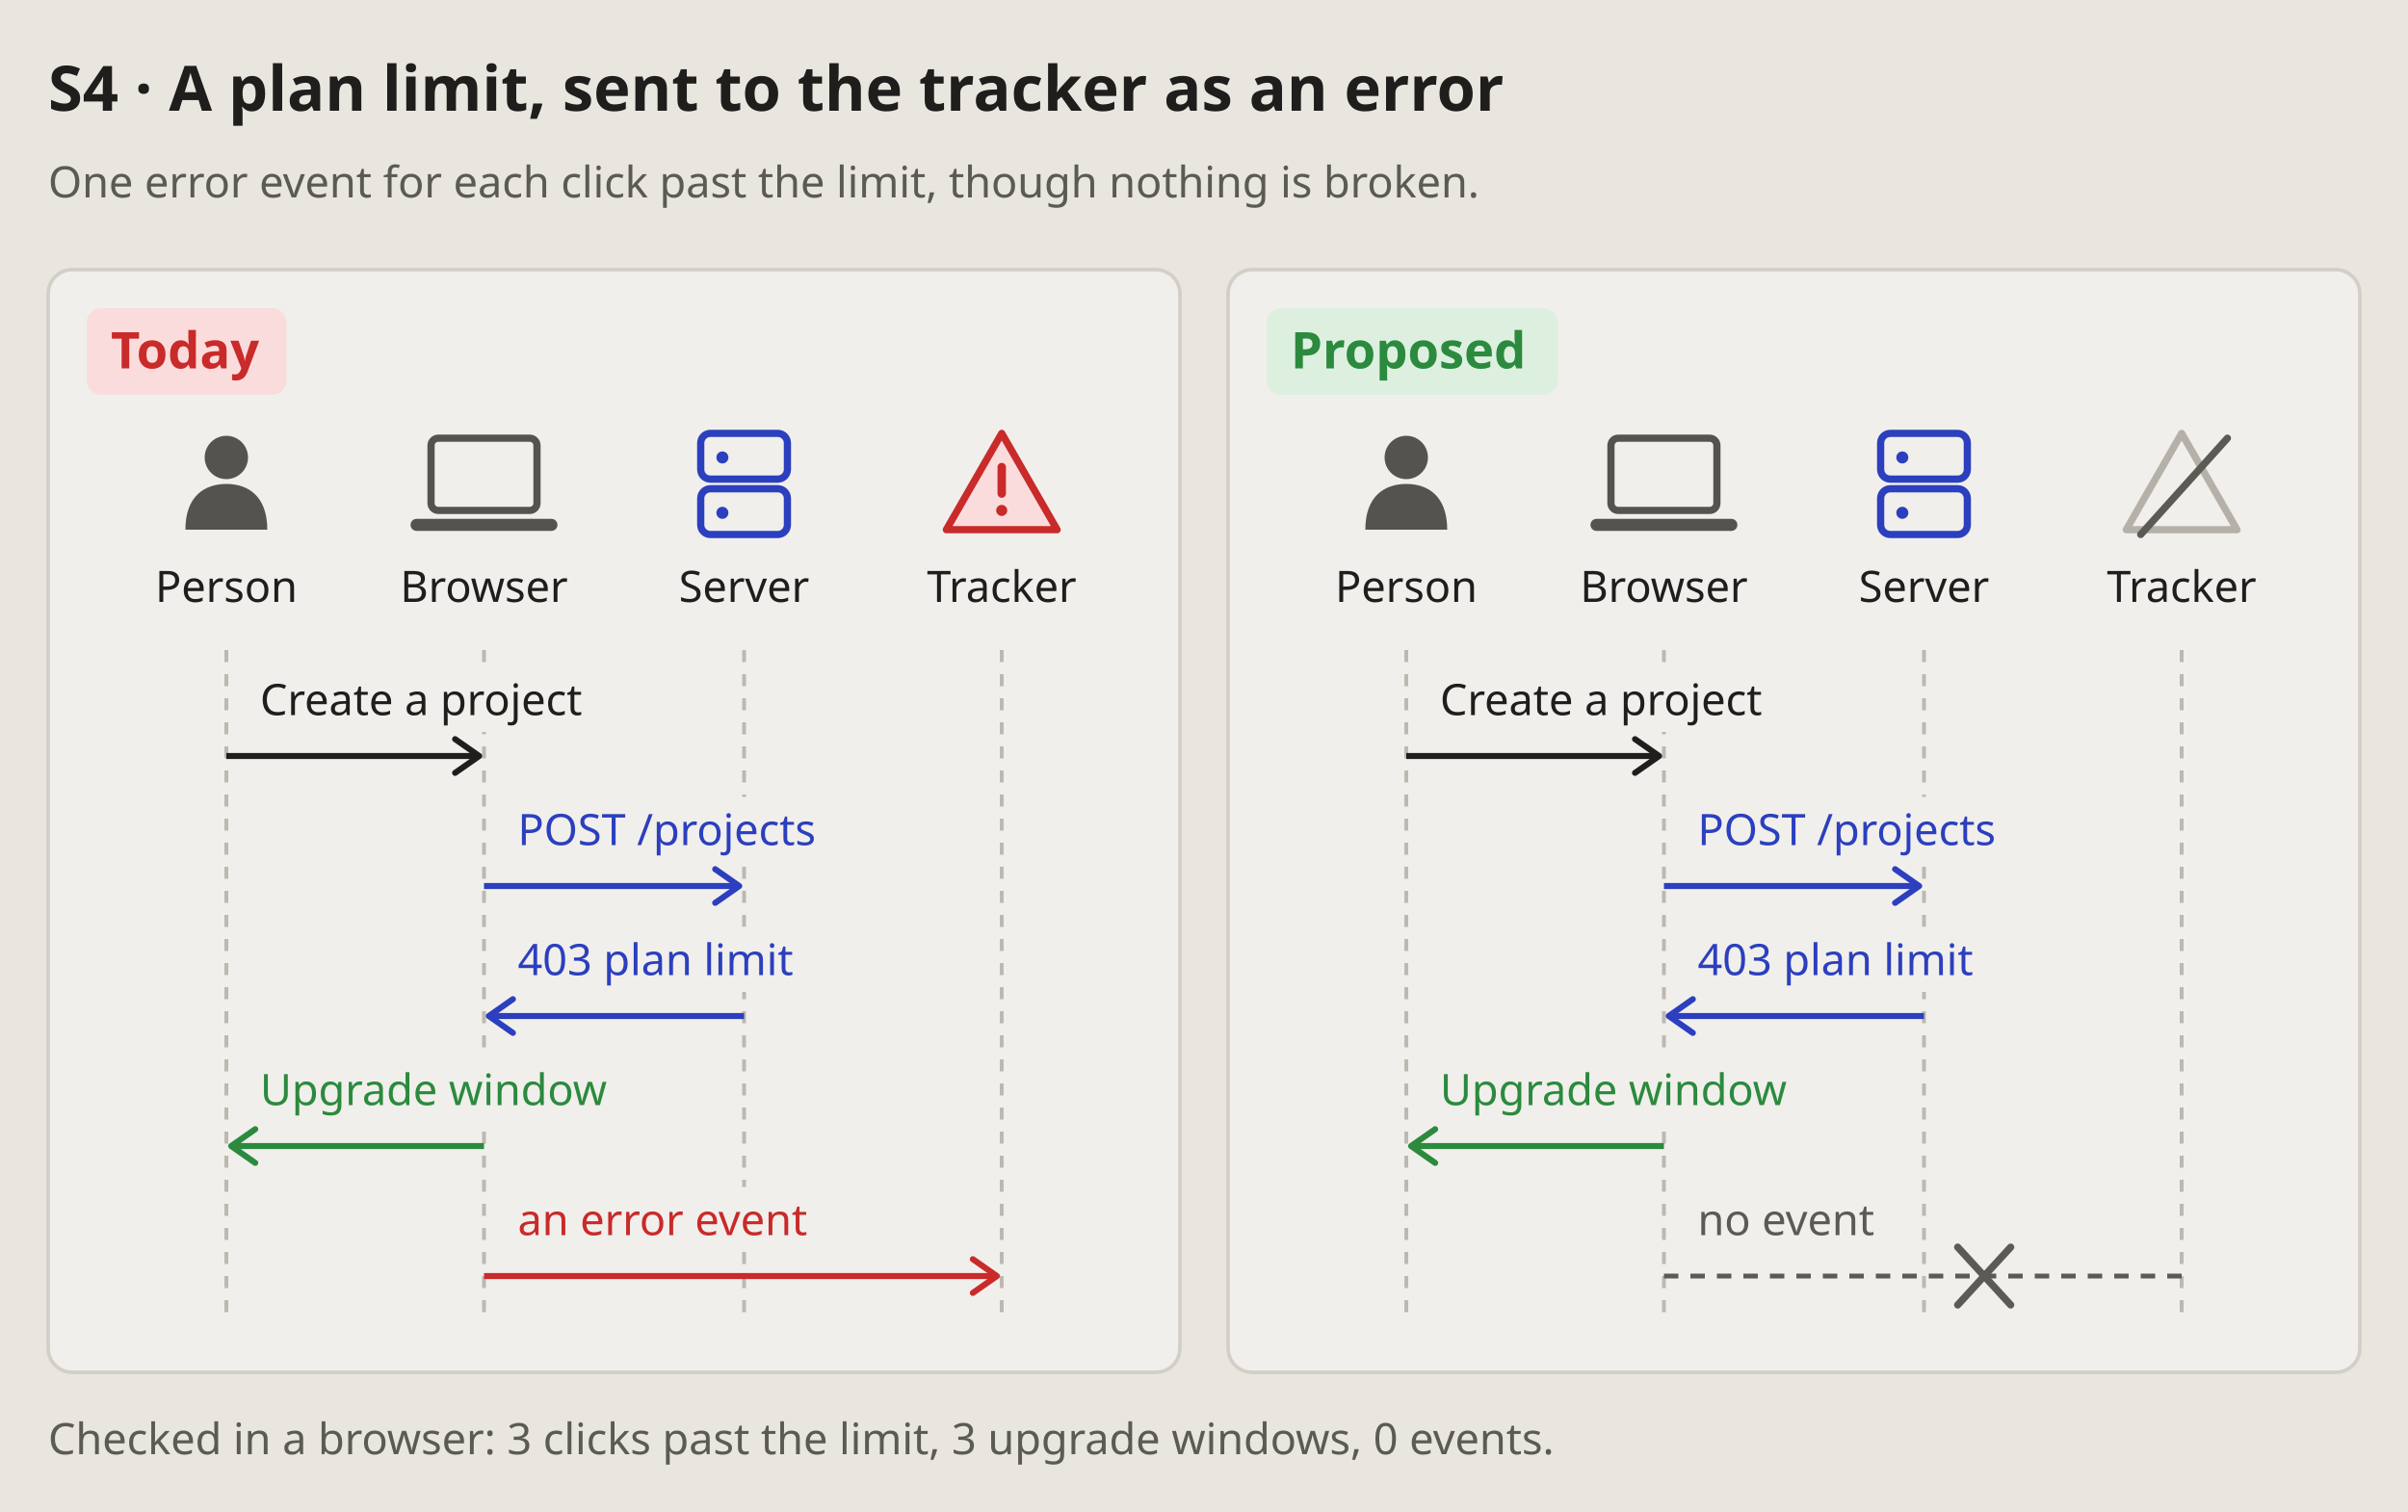
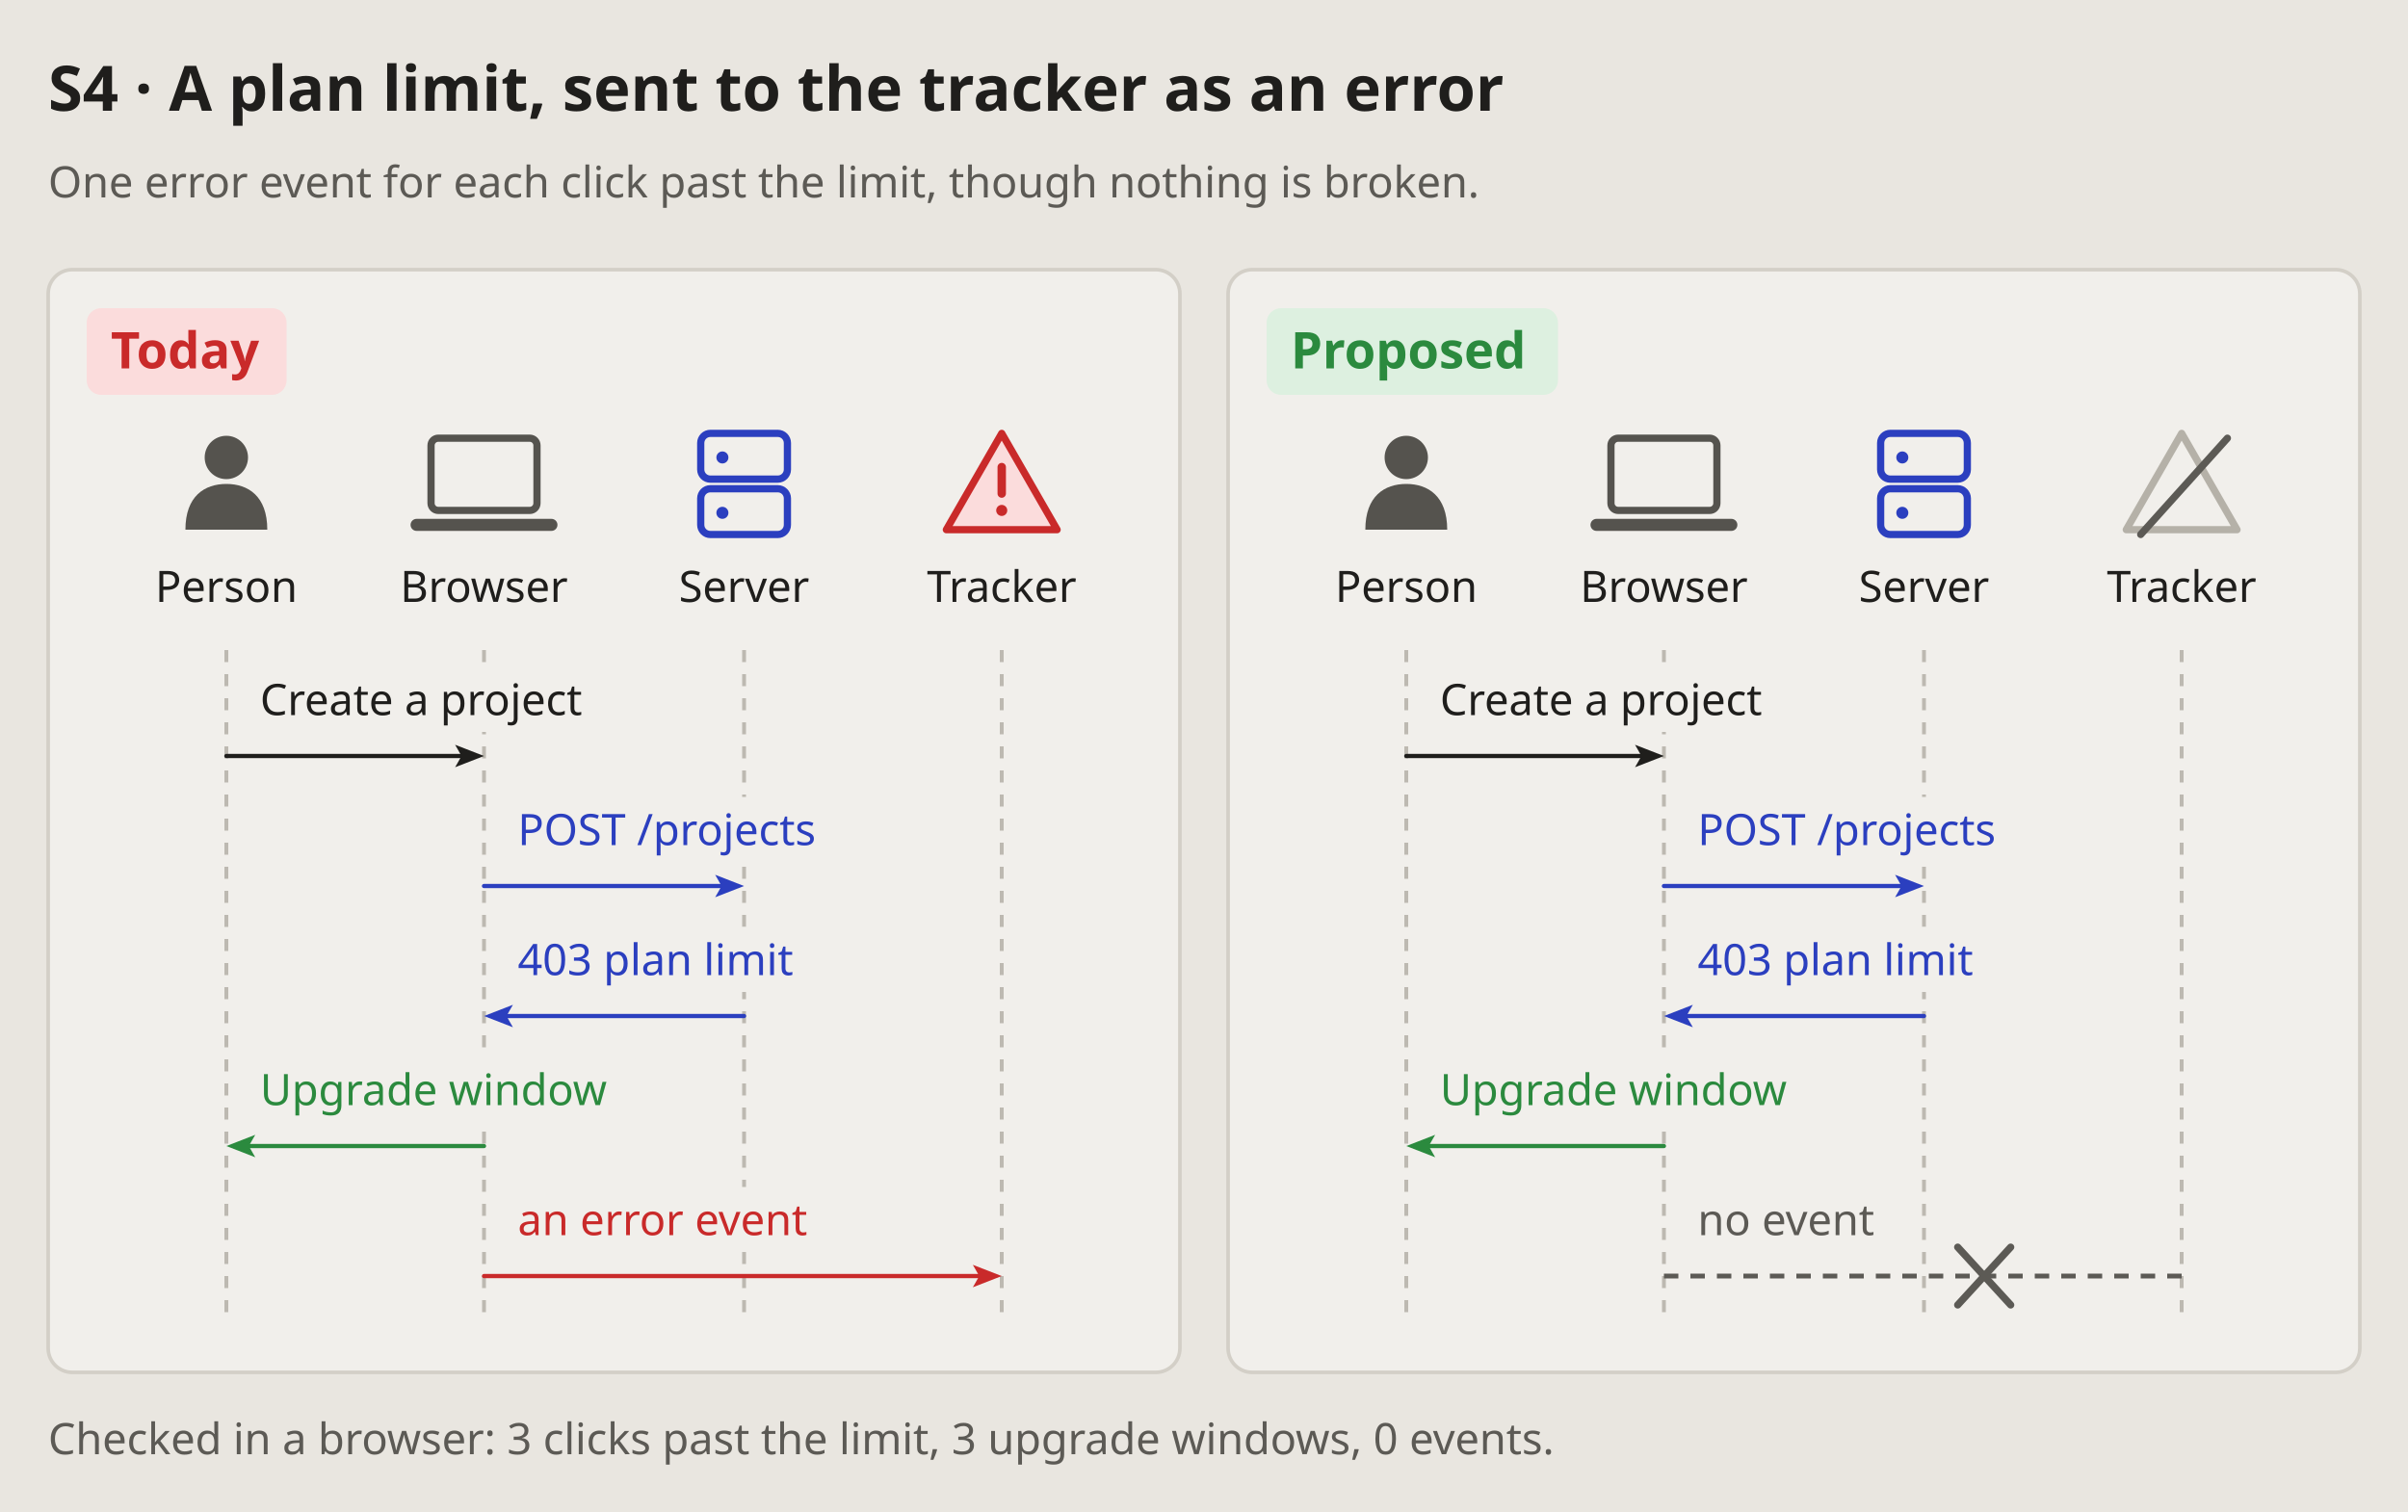
<svg xmlns="http://www.w3.org/2000/svg" viewBox="0 0 1000 628" width="1000" height="628" font-family="Noto Sans, Ubuntu, system-ui, sans-serif">
+   <defs>
+     <marker id="arrow-text" viewBox="0 0 12 12" refX="8" refY="6" markerUnits="userSpaceOnUse" markerWidth="16" markerHeight="16" orient="auto-start-reverse">
+       <path d="M2 2.5 L11 6 L2 9.5 L4 6 z" fill="#1F1E1C" stroke-linejoin="round" />
+     </marker>
+     <marker id="arrow-blue" viewBox="0 0 12 12" refX="8" refY="6" markerUnits="userSpaceOnUse" markerWidth="16" markerHeight="16" orient="auto-start-reverse">
+       <path d="M2 2.5 L11 6 L2 9.5 L4 6 z" fill="#2B3FBF" stroke-linejoin="round" />
+     </marker>
+     <marker id="arrow-red" viewBox="0 0 12 12" refX="8" refY="6" markerUnits="userSpaceOnUse" markerWidth="16" markerHeight="16" orient="auto-start-reverse">
+       <path d="M2 2.5 L11 6 L2 9.5 L4 6 z" fill="#C92A2A" stroke-linejoin="round" />
+     </marker>
+     <marker id="arrow-green" viewBox="0 0 12 12" refX="8" refY="6" markerUnits="userSpaceOnUse" markerWidth="16" markerHeight="16" orient="auto-start-reverse">
+       <path d="M2 2.5 L11 6 L2 9.5 L4 6 z" fill="#2B8A3E" stroke-linejoin="round" />
+     </marker>
+     <marker id="arrow-grey" viewBox="0 0 12 12" refX="8" refY="6" markerUnits="userSpaceOnUse" markerWidth="16" markerHeight="16" orient="auto-start-reverse">
+       <path d="M2 2.5 L11 6 L2 9.5 L4 6 z" fill="#5C5A55" stroke-linejoin="round" />
+     </marker>
+   </defs>
  <rect width="1000" height="628" fill="#E9E6E0" />
  <text x="20" y="46" font-size="26" font-weight="700" fill="#1F1E1C">S4 · A plan limit, sent to the tracker as an error</text>
  <text x="20" y="82" font-size="18" fill="#5C5A55">One error event for each click past the limit, though nothing is broken.</text>
  <rect x="20" y="112" width="470" height="458" rx="10" fill="#F1EFEB" stroke="#D3CFC7" stroke-width="1.5" />
  <circle cx="94" cy="190" r="9" fill="#55534E" />
  <path d="M77 220 C77 206 85 201 94 201 C103 201 111 206 111 220 Z" fill="#55534E" />
  <line x1="94" y1="270" x2="94" y2="548" stroke="#BDB9B1" stroke-width="1.6" stroke-dasharray="5 5" />
  <rect x="179" y="182" width="44" height="30" rx="3" stroke="#55534E" stroke-width="3" fill="none" stroke-linejoin="round" stroke-linecap="round" />
  <path d="M173 218 H229" stroke="#55534E" stroke-width="5" stroke-linecap="round" />
  <line x1="201" y1="270" x2="201" y2="548" stroke="#BDB9B1" stroke-width="1.6" stroke-dasharray="5 5" />
  <rect x="291" y="180" width="36" height="19" rx="4" stroke="#2B3FBF" stroke-width="3" fill="none" stroke-linejoin="round" stroke-linecap="round" />
  <rect x="291" y="203" width="36" height="19" rx="4" stroke="#2B3FBF" stroke-width="3" fill="none" stroke-linejoin="round" stroke-linecap="round" />
  <circle cx="300" cy="190" r="2.5" fill="#2B3FBF" />
  <circle cx="300" cy="213" r="2.5" fill="#2B3FBF" />
  <line x1="309" y1="270" x2="309" y2="548" stroke="#BDB9B1" stroke-width="1.6" stroke-dasharray="5 5" />
  <path d="M416 180 L439 220 H393 Z" fill="#FBDCDC" stroke="#C92A2A" stroke-width="3" stroke-linejoin="round" />
  <path d="M416 194 V205" stroke="#C92A2A" stroke-width="3.5" stroke-linecap="round" />
  <circle cx="416" cy="212" r="2.3" fill="#C92A2A" />
  <line x1="416" y1="270" x2="416" y2="548" stroke="#BDB9B1" stroke-width="1.6" stroke-dasharray="5 5" />
-   <line x1="94" y1="314" x2="198" y2="314" stroke="#1F1E1C" stroke-width="2.5" />
-   <path d="M189 307 L199 314 L189 321" fill="none" stroke="#1F1E1C" stroke-width="2.5" stroke-linejoin="round" stroke-linecap="round" />
-   <line x1="201" y1="368" x2="306" y2="368" stroke="#2B3FBF" stroke-width="2.5" />
-   <path d="M297 361 L307 368 L297 375" fill="none" stroke="#2B3FBF" stroke-width="2.5" stroke-linejoin="round" stroke-linecap="round" />
-   <line x1="309" y1="422" x2="204" y2="422" stroke="#2B3FBF" stroke-width="2.5" />
-   <path d="M213 415 L203 422 L213 429" fill="none" stroke="#2B3FBF" stroke-width="2.5" stroke-linejoin="round" stroke-linecap="round" />
-   <line x1="201" y1="476" x2="97" y2="476" stroke="#2B8A3E" stroke-width="2.5" />
-   <path d="M106 469 L96 476 L106 483" fill="none" stroke="#2B8A3E" stroke-width="2.5" stroke-linejoin="round" stroke-linecap="round" />
-   <line x1="201" y1="530" x2="413" y2="530" stroke="#C92A2A" stroke-width="2.5" />
-   <path d="M404 523 L414 530 L404 537" fill="none" stroke="#C92A2A" stroke-width="2.5" stroke-linejoin="round" stroke-linecap="round" />
+   <line x1="94" y1="314" x2="197" y2="314" stroke="#1F1E1C" stroke-width="1.75" stroke-linecap="round" marker-end="url(#arrow-text)" />
+   <line x1="201" y1="368" x2="305" y2="368" stroke="#2B3FBF" stroke-width="1.75" stroke-linecap="round" marker-end="url(#arrow-blue)" />
+   <line x1="309" y1="422" x2="205" y2="422" stroke="#2B3FBF" stroke-width="1.75" stroke-linecap="round" marker-end="url(#arrow-blue)" />
+   <line x1="201" y1="476" x2="98" y2="476" stroke="#2B8A3E" stroke-width="1.75" stroke-linecap="round" marker-end="url(#arrow-green)" />
+   <line x1="201" y1="530" x2="412" y2="530" stroke="#C92A2A" stroke-width="1.75" stroke-linecap="round" marker-end="url(#arrow-red)" />
  <rect x="510" y="112" width="470" height="458" rx="10" fill="#F1EFEB" stroke="#D3CFC7" stroke-width="1.5" />
  <circle cx="584" cy="190" r="9" fill="#55534E" />
  <path d="M567 220 C567 206 575 201 584 201 C593 201 601 206 601 220 Z" fill="#55534E" />
  <line x1="584" y1="270" x2="584" y2="548" stroke="#BDB9B1" stroke-width="1.6" stroke-dasharray="5 5" />
  <rect x="669" y="182" width="44" height="30" rx="3" stroke="#55534E" stroke-width="3" fill="none" stroke-linejoin="round" stroke-linecap="round" />
  <path d="M663 218 H719" stroke="#55534E" stroke-width="5" stroke-linecap="round" />
  <line x1="691" y1="270" x2="691" y2="548" stroke="#BDB9B1" stroke-width="1.6" stroke-dasharray="5 5" />
  <rect x="781" y="180" width="36" height="19" rx="4" stroke="#2B3FBF" stroke-width="3" fill="none" stroke-linejoin="round" stroke-linecap="round" />
  <rect x="781" y="203" width="36" height="19" rx="4" stroke="#2B3FBF" stroke-width="3" fill="none" stroke-linejoin="round" stroke-linecap="round" />
  <circle cx="790" cy="190" r="2.5" fill="#2B3FBF" />
  <circle cx="790" cy="213" r="2.5" fill="#2B3FBF" />
  <line x1="799" y1="270" x2="799" y2="548" stroke="#BDB9B1" stroke-width="1.6" stroke-dasharray="5 5" />
  <path d="M906 180 L929 220 H883 Z" fill="none" stroke="#B5B1A8" stroke-width="3" stroke-linejoin="round" />
  <path d="M925 182 L889 222" stroke="#5C5A55" stroke-width="3" stroke-linecap="round" />
  <line x1="906" y1="270" x2="906" y2="548" stroke="#BDB9B1" stroke-width="1.6" stroke-dasharray="5 5" />
-   <line x1="584" y1="314" x2="688" y2="314" stroke="#1F1E1C" stroke-width="2.5" />
-   <path d="M679 307 L689 314 L679 321" fill="none" stroke="#1F1E1C" stroke-width="2.5" stroke-linejoin="round" stroke-linecap="round" />
-   <line x1="691" y1="368" x2="796" y2="368" stroke="#2B3FBF" stroke-width="2.5" />
-   <path d="M787 361 L797 368 L787 375" fill="none" stroke="#2B3FBF" stroke-width="2.5" stroke-linejoin="round" stroke-linecap="round" />
-   <line x1="799" y1="422" x2="694" y2="422" stroke="#2B3FBF" stroke-width="2.5" />
-   <path d="M703 415 L693 422 L703 429" fill="none" stroke="#2B3FBF" stroke-width="2.5" stroke-linejoin="round" stroke-linecap="round" />
-   <line x1="691" y1="476" x2="587" y2="476" stroke="#2B8A3E" stroke-width="2.5" />
-   <path d="M596 469 L586 476 L596 483" fill="none" stroke="#2B8A3E" stroke-width="2.5" stroke-linejoin="round" stroke-linecap="round" />
+   <line x1="584" y1="314" x2="687" y2="314" stroke="#1F1E1C" stroke-width="1.75" stroke-linecap="round" marker-end="url(#arrow-text)" />
+   <line x1="691" y1="368" x2="795" y2="368" stroke="#2B3FBF" stroke-width="1.75" stroke-linecap="round" marker-end="url(#arrow-blue)" />
+   <line x1="799" y1="422" x2="695" y2="422" stroke="#2B3FBF" stroke-width="1.75" stroke-linecap="round" marker-end="url(#arrow-blue)" />
+   <line x1="691" y1="476" x2="588" y2="476" stroke="#2B8A3E" stroke-width="1.75" stroke-linecap="round" marker-end="url(#arrow-green)" />
  <line x1="691" y1="530" x2="906" y2="530" stroke="#5C5A55" stroke-width="2" stroke-dasharray="6 5" />
  <path d="M813 518 L835 542 M835 518 L813 542" stroke="#5C5A55" stroke-width="3" stroke-linecap="round" />
  <text x="94" y="250" font-size="18" text-anchor="middle" fill="#1F1E1C">Person</text>
  <text x="201" y="250" font-size="18" text-anchor="middle" fill="#1F1E1C">Browser</text>
  <text x="309" y="250" font-size="18" text-anchor="middle" fill="#1F1E1C">Server</text>
  <text x="416" y="250" font-size="18" text-anchor="middle" fill="#1F1E1C">Tracker</text>
  <rect x="102" y="277" width="185" height="27" rx="5" fill="#F1EFEB" />
  <text x="108" y="297" font-size="18" fill="#1F1E1C">Create a project</text>
  <rect x="209" y="331" width="164" height="27" rx="5" fill="#F1EFEB" />
  <text x="215" y="351" font-size="18" fill="#2B3FBF">POST /projects</text>
  <rect x="209" y="385" width="164" height="27" rx="5" fill="#F1EFEB" />
  <text x="215" y="405" font-size="18" fill="#2B3FBF">403 plan limit</text>
  <rect x="102" y="439" width="164" height="27" rx="5" fill="#F1EFEB" />
  <text x="108" y="459" font-size="18" fill="#2B8A3E">Upgrade window</text>
  <rect x="209" y="493" width="164" height="27" rx="5" fill="#F1EFEB" />
  <text x="215" y="513" font-size="18" fill="#C92A2A">an error event</text>
  <rect x="36" y="128" width="83" height="36" rx="6" fill="#FBDCDC" />
  <text x="46" y="153" font-size="21" font-weight="700" fill="#C92A2A">Today</text>
  <text x="584" y="250" font-size="18" text-anchor="middle" fill="#1F1E1C">Person</text>
  <text x="691" y="250" font-size="18" text-anchor="middle" fill="#1F1E1C">Browser</text>
  <text x="799" y="250" font-size="18" text-anchor="middle" fill="#1F1E1C">Server</text>
  <text x="906" y="250" font-size="18" text-anchor="middle" fill="#1F1E1C">Tracker</text>
  <rect x="592" y="277" width="185" height="27" rx="5" fill="#F1EFEB" />
  <text x="598" y="297" font-size="18" fill="#1F1E1C">Create a project</text>
  <rect x="699" y="331" width="164" height="27" rx="5" fill="#F1EFEB" />
  <text x="705" y="351" font-size="18" fill="#2B3FBF">POST /projects</text>
  <rect x="699" y="385" width="164" height="27" rx="5" fill="#F1EFEB" />
  <text x="705" y="405" font-size="18" fill="#2B3FBF">403 plan limit</text>
  <rect x="592" y="439" width="164" height="27" rx="5" fill="#F1EFEB" />
  <text x="598" y="459" font-size="18" fill="#2B8A3E">Upgrade window</text>
  <rect x="699" y="493" width="99" height="27" rx="5" fill="#F1EFEB" />
  <text x="705" y="513" font-size="18" fill="#5C5A55">no event</text>
  <rect x="526" y="128" width="121" height="36" rx="6" fill="#DDF0E0" />
  <text x="536" y="153" font-size="21" font-weight="700" fill="#2B8A3E">Proposed</text>
  <text x="20" y="604" font-size="18" fill="#5C5A55">Checked in a browser: 3 clicks past the limit, 3 upgrade windows, 0 events.</text>
</svg>
